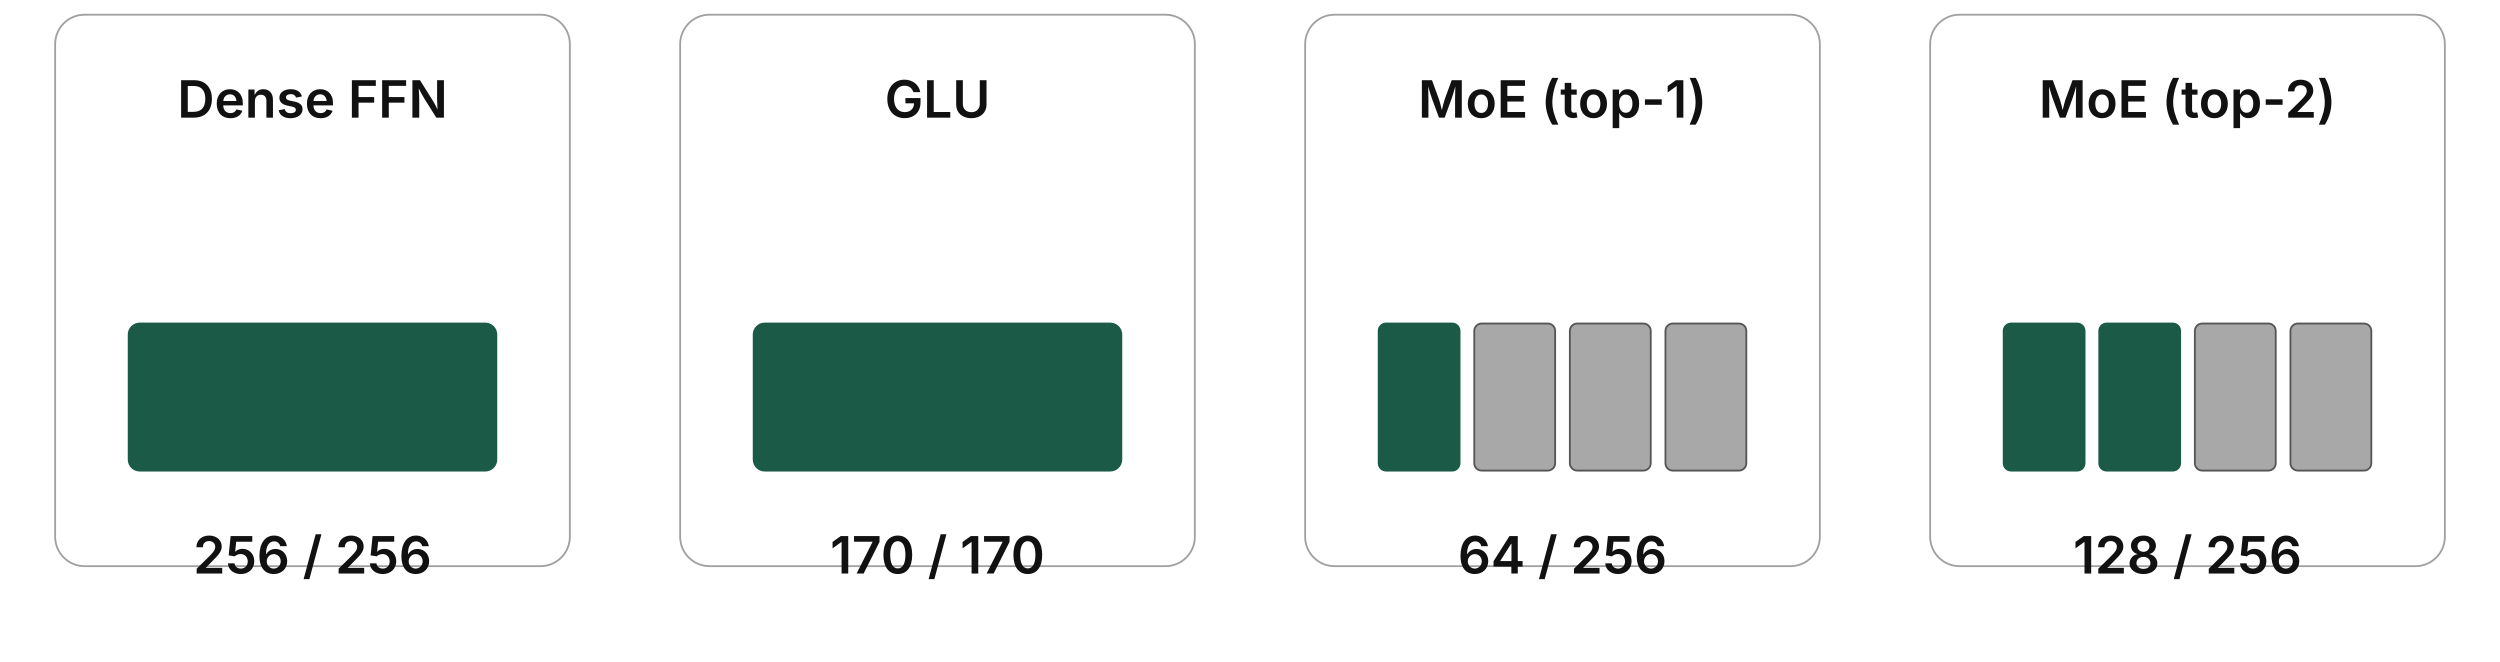
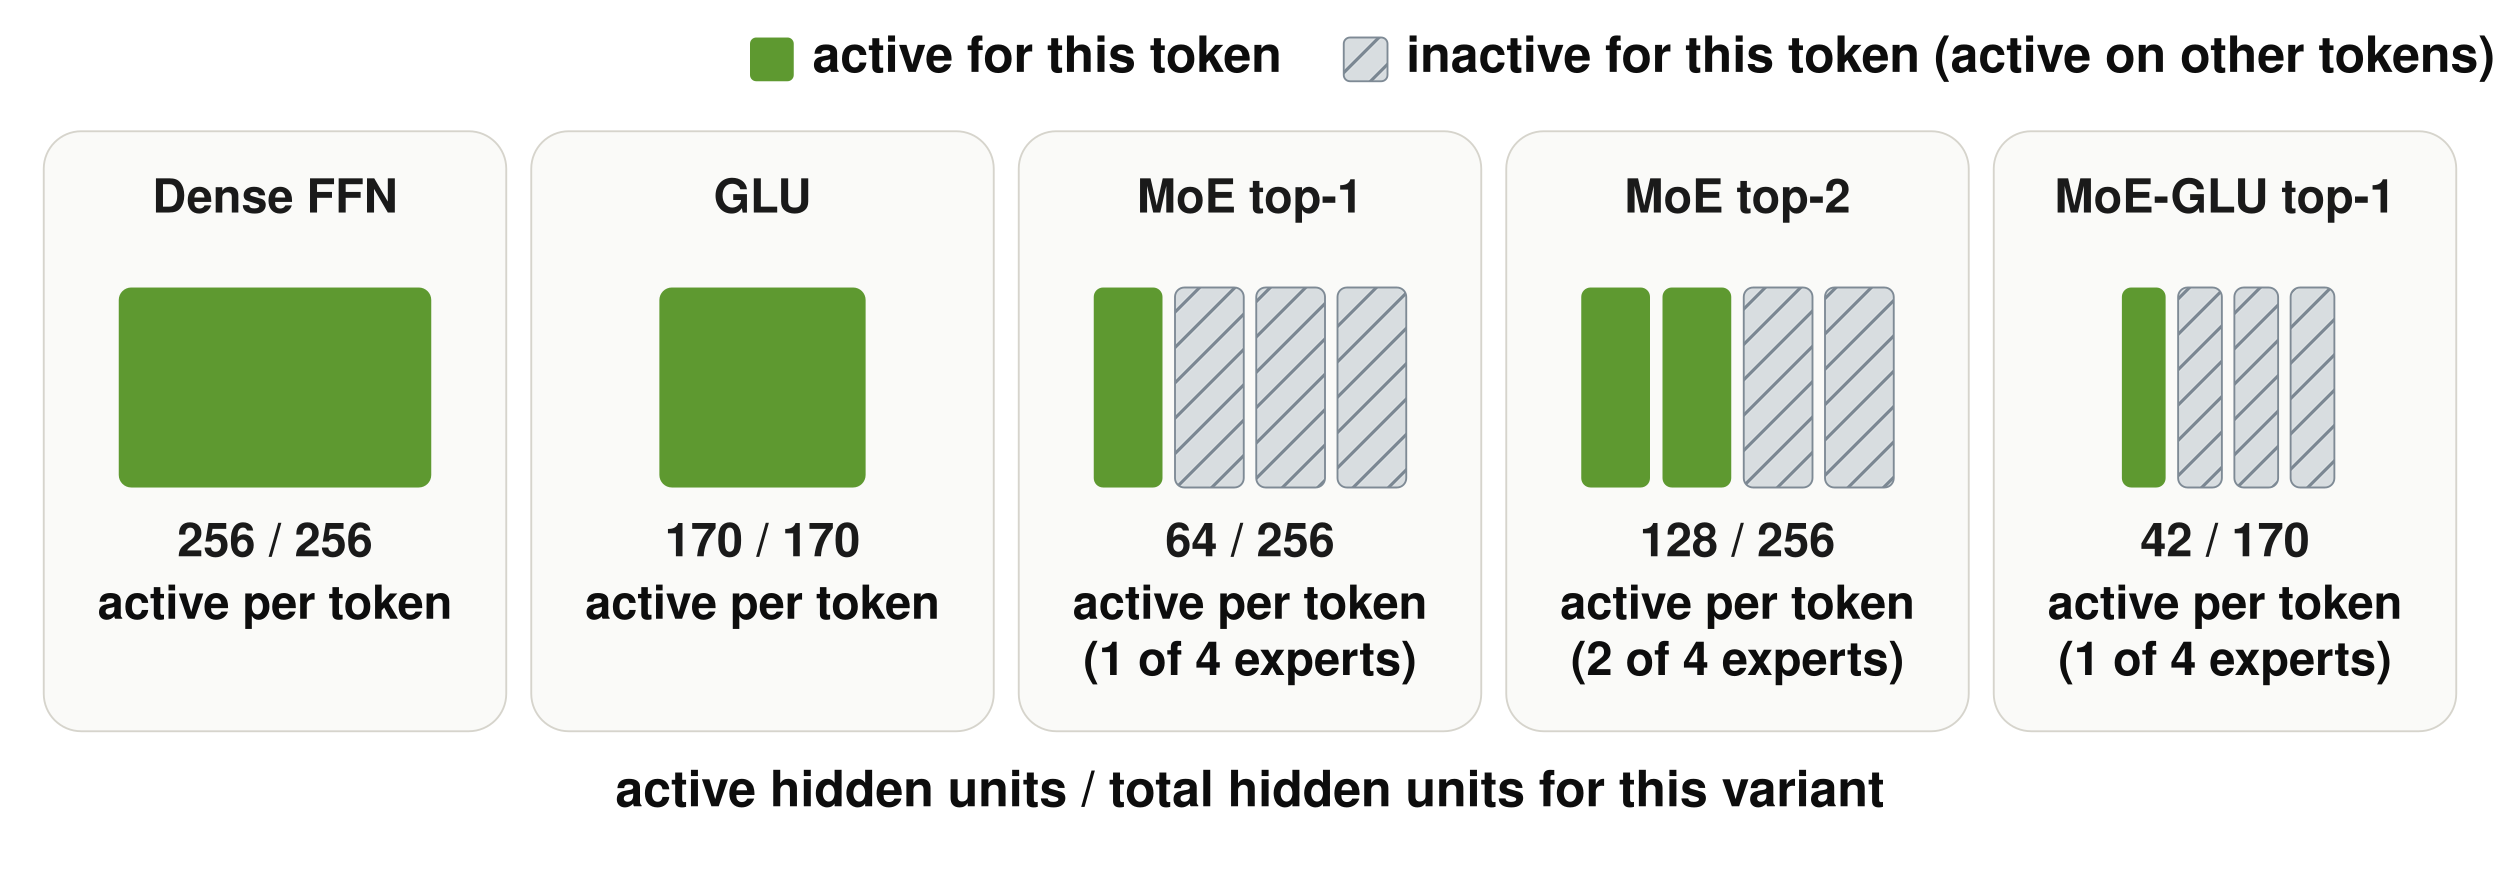
- <svg xmlns="http://www.w3.org/2000/svg" width="100%" viewBox="0 60 680 180" role="img" style="">
-   <rect x="15" y="64" width="140" height="150" rx="8" fill="none" stroke="#a0a0a0" stroke-width="0.5" style="fill:none;stroke:#a0a0a0;color:rgb(255, 255, 255);stroke-width:0.5px;stroke-linecap:butt;stroke-linejoin:miter;opacity:1;font-family:&quot;Anthropic Sans&quot;, -apple-system, &quot;system-ui&quot;, &quot;Segoe UI&quot;, sans-serif;font-size:16px;font-weight:500;text-anchor:start;dominant-baseline:auto" />
-   <text x="85" y="92" text-anchor="middle" style="fill:#111111;stroke:none;color:rgb(255, 255, 255);stroke-width:1px;stroke-linecap:butt;stroke-linejoin:miter;opacity:1;font-family:&quot;Anthropic Sans&quot;, -apple-system, &quot;system-ui&quot;, &quot;Segoe UI&quot;, sans-serif;font-size:14px;font-weight:600;text-anchor:middle;dominant-baseline:auto">Dense FFN</text>
-   <g style="fill:rgb(0, 0, 0);stroke:none;color:rgb(255, 255, 255);stroke-width:1px;stroke-linecap:butt;stroke-linejoin:miter;opacity:1;font-family:&quot;Anthropic Sans&quot;, -apple-system, &quot;system-ui&quot;, &quot;Segoe UI&quot;, sans-serif;font-size:16px;font-weight:500;text-anchor:start;dominant-baseline:auto">
-     <rect x="35" y="148" width="100" height="40" rx="3" stroke-width="0.5" style="fill:#1a5a47;stroke:#1a5a47;color:rgb(255, 255, 255);stroke-width:0.5px;stroke-linecap:butt;stroke-linejoin:miter;opacity:1;font-family:&quot;Anthropic Sans&quot;, -apple-system, &quot;system-ui&quot;, &quot;Segoe UI&quot;, sans-serif;font-size:16px;font-weight:500;text-anchor:start;dominant-baseline:auto" />
-   </g>
-   <text x="85" y="216" text-anchor="middle" style="fill:#111111;stroke:none;color:rgb(255, 255, 255);stroke-width:1px;stroke-linecap:butt;stroke-linejoin:miter;opacity:1;font-family:&quot;Anthropic Sans&quot;, -apple-system, &quot;system-ui&quot;, &quot;Segoe UI&quot;, sans-serif;font-size:14px;font-weight:600;text-anchor:middle;dominant-baseline:auto">256 / 256</text>
-   <rect x="185" y="64" width="140" height="150" rx="8" fill="none" stroke="#a0a0a0" stroke-width="0.5" style="fill:none;stroke:#a0a0a0;color:rgb(255, 255, 255);stroke-width:0.5px;stroke-linecap:butt;stroke-linejoin:miter;opacity:1;font-family:&quot;Anthropic Sans&quot;, -apple-system, &quot;system-ui&quot;, &quot;Segoe UI&quot;, sans-serif;font-size:16px;font-weight:500;text-anchor:start;dominant-baseline:auto" />
-   <text x="255" y="92" text-anchor="middle" style="fill:#111111;stroke:none;color:rgb(255, 255, 255);stroke-width:1px;stroke-linecap:butt;stroke-linejoin:miter;opacity:1;font-family:&quot;Anthropic Sans&quot;, -apple-system, &quot;system-ui&quot;, &quot;Segoe UI&quot;, sans-serif;font-size:14px;font-weight:600;text-anchor:middle;dominant-baseline:auto">GLU</text>
-   <g style="fill:rgb(0, 0, 0);stroke:none;color:rgb(255, 255, 255);stroke-width:1px;stroke-linecap:butt;stroke-linejoin:miter;opacity:1;font-family:&quot;Anthropic Sans&quot;, -apple-system, &quot;system-ui&quot;, &quot;Segoe UI&quot;, sans-serif;font-size:16px;font-weight:500;text-anchor:start;dominant-baseline:auto">
-     <rect x="205" y="148" width="100" height="40" rx="3" stroke-width="0.5" style="fill:#1a5a47;stroke:#1a5a47;color:rgb(255, 255, 255);stroke-width:0.5px;stroke-linecap:butt;stroke-linejoin:miter;opacity:1;font-family:&quot;Anthropic Sans&quot;, -apple-system, &quot;system-ui&quot;, &quot;Segoe UI&quot;, sans-serif;font-size:16px;font-weight:500;text-anchor:start;dominant-baseline:auto" />
-   </g>
-   <text x="255" y="216" text-anchor="middle" style="fill:#111111;stroke:none;color:rgb(255, 255, 255);stroke-width:1px;stroke-linecap:butt;stroke-linejoin:miter;opacity:1;font-family:&quot;Anthropic Sans&quot;, -apple-system, &quot;system-ui&quot;, &quot;Segoe UI&quot;, sans-serif;font-size:14px;font-weight:600;text-anchor:middle;dominant-baseline:auto">170 / 170</text>
-   <rect x="355" y="64" width="140" height="150" rx="8" fill="none" stroke="#a0a0a0" stroke-width="0.5" style="fill:none;stroke:#a0a0a0;color:rgb(255, 255, 255);stroke-width:0.5px;stroke-linecap:butt;stroke-linejoin:miter;opacity:1;font-family:&quot;Anthropic Sans&quot;, -apple-system, &quot;system-ui&quot;, &quot;Segoe UI&quot;, sans-serif;font-size:16px;font-weight:500;text-anchor:start;dominant-baseline:auto" />
-   <text x="425" y="92" text-anchor="middle" style="fill:#111111;stroke:none;color:rgb(255, 255, 255);stroke-width:1px;stroke-linecap:butt;stroke-linejoin:miter;opacity:1;font-family:&quot;Anthropic Sans&quot;, -apple-system, &quot;system-ui&quot;, &quot;Segoe UI&quot;, sans-serif;font-size:14px;font-weight:600;text-anchor:middle;dominant-baseline:auto">MoE (top-1)</text>
-   <g style="fill:rgb(0, 0, 0);stroke:none;color:rgb(255, 255, 255);stroke-width:1px;stroke-linecap:butt;stroke-linejoin:miter;opacity:1;font-family:&quot;Anthropic Sans&quot;, -apple-system, &quot;system-ui&quot;, &quot;Segoe UI&quot;, sans-serif;font-size:16px;font-weight:500;text-anchor:start;dominant-baseline:auto">
-     <rect x="375" y="148" width="22" height="40" rx="2" stroke-width="0.5" style="fill:#1a5a47;stroke:#1a5a47;color:rgb(255, 255, 255);stroke-width:0.5px;stroke-linecap:butt;stroke-linejoin:miter;opacity:1;font-family:&quot;Anthropic Sans&quot;, -apple-system, &quot;system-ui&quot;, &quot;Segoe UI&quot;, sans-serif;font-size:16px;font-weight:500;text-anchor:start;dominant-baseline:auto" />
-   </g>
-   <g style="fill:rgb(0, 0, 0);stroke:none;color:rgb(255, 255, 255);stroke-width:1px;stroke-linecap:butt;stroke-linejoin:miter;opacity:1;font-family:&quot;Anthropic Sans&quot;, -apple-system, &quot;system-ui&quot;, &quot;Segoe UI&quot;, sans-serif;font-size:16px;font-weight:500;text-anchor:start;dominant-baseline:auto">
-     <rect x="401" y="148" width="22" height="40" rx="2" stroke-width="0.5" style="fill:#a8a8a8;stroke:#555555;color:rgb(255, 255, 255);stroke-width:0.5px;stroke-linecap:butt;stroke-linejoin:miter;opacity:1;font-family:&quot;Anthropic Sans&quot;, -apple-system, &quot;system-ui&quot;, &quot;Segoe UI&quot;, sans-serif;font-size:16px;font-weight:500;text-anchor:start;dominant-baseline:auto" />
-     <rect x="427" y="148" width="22" height="40" rx="2" stroke-width="0.5" style="fill:#a8a8a8;stroke:#555555;color:rgb(255, 255, 255);stroke-width:0.5px;stroke-linecap:butt;stroke-linejoin:miter;opacity:1;font-family:&quot;Anthropic Sans&quot;, -apple-system, &quot;system-ui&quot;, &quot;Segoe UI&quot;, sans-serif;font-size:16px;font-weight:500;text-anchor:start;dominant-baseline:auto" />
-     <rect x="453" y="148" width="22" height="40" rx="2" stroke-width="0.5" style="fill:#a8a8a8;stroke:#555555;color:rgb(255, 255, 255);stroke-width:0.5px;stroke-linecap:butt;stroke-linejoin:miter;opacity:1;font-family:&quot;Anthropic Sans&quot;, -apple-system, &quot;system-ui&quot;, &quot;Segoe UI&quot;, sans-serif;font-size:16px;font-weight:500;text-anchor:start;dominant-baseline:auto" />
-   </g>
-   <text x="425" y="216" text-anchor="middle" style="fill:#111111;stroke:none;color:rgb(255, 255, 255);stroke-width:1px;stroke-linecap:butt;stroke-linejoin:miter;opacity:1;font-family:&quot;Anthropic Sans&quot;, -apple-system, &quot;system-ui&quot;, &quot;Segoe UI&quot;, sans-serif;font-size:14px;font-weight:600;text-anchor:middle;dominant-baseline:auto">64 / 256</text>
-   <rect x="525" y="64" width="140" height="150" rx="8" fill="none" stroke="#a0a0a0" stroke-width="0.5" style="fill:none;stroke:#a0a0a0;color:rgb(255, 255, 255);stroke-width:0.5px;stroke-linecap:butt;stroke-linejoin:miter;opacity:1;font-family:&quot;Anthropic Sans&quot;, -apple-system, &quot;system-ui&quot;, &quot;Segoe UI&quot;, sans-serif;font-size:16px;font-weight:500;text-anchor:start;dominant-baseline:auto" />
-   <text x="595" y="92" text-anchor="middle" style="fill:#111111;stroke:none;color:rgb(255, 255, 255);stroke-width:1px;stroke-linecap:butt;stroke-linejoin:miter;opacity:1;font-family:&quot;Anthropic Sans&quot;, -apple-system, &quot;system-ui&quot;, &quot;Segoe UI&quot;, sans-serif;font-size:14px;font-weight:600;text-anchor:middle;dominant-baseline:auto">MoE (top-2)</text>
-   <g style="fill:rgb(0, 0, 0);stroke:none;color:rgb(255, 255, 255);stroke-width:1px;stroke-linecap:butt;stroke-linejoin:miter;opacity:1;font-family:&quot;Anthropic Sans&quot;, -apple-system, &quot;system-ui&quot;, &quot;Segoe UI&quot;, sans-serif;font-size:16px;font-weight:500;text-anchor:start;dominant-baseline:auto">
-     <rect x="545" y="148" width="22" height="40" rx="2" stroke-width="0.5" style="fill:#1a5a47;stroke:#1a5a47;color:rgb(255, 255, 255);stroke-width:0.5px;stroke-linecap:butt;stroke-linejoin:miter;opacity:1;font-family:&quot;Anthropic Sans&quot;, -apple-system, &quot;system-ui&quot;, &quot;Segoe UI&quot;, sans-serif;font-size:16px;font-weight:500;text-anchor:start;dominant-baseline:auto" />
-     <rect x="571" y="148" width="22" height="40" rx="2" stroke-width="0.5" style="fill:#1a5a47;stroke:#1a5a47;color:rgb(255, 255, 255);stroke-width:0.5px;stroke-linecap:butt;stroke-linejoin:miter;opacity:1;font-family:&quot;Anthropic Sans&quot;, -apple-system, &quot;system-ui&quot;, &quot;Segoe UI&quot;, sans-serif;font-size:16px;font-weight:500;text-anchor:start;dominant-baseline:auto" />
-   </g>
-   <g style="fill:rgb(0, 0, 0);stroke:none;color:rgb(255, 255, 255);stroke-width:1px;stroke-linecap:butt;stroke-linejoin:miter;opacity:1;font-family:&quot;Anthropic Sans&quot;, -apple-system, &quot;system-ui&quot;, &quot;Segoe UI&quot;, sans-serif;font-size:16px;font-weight:500;text-anchor:start;dominant-baseline:auto">
-     <rect x="597" y="148" width="22" height="40" rx="2" stroke-width="0.5" style="fill:#a8a8a8;stroke:#555555;color:rgb(255, 255, 255);stroke-width:0.5px;stroke-linecap:butt;stroke-linejoin:miter;opacity:1;font-family:&quot;Anthropic Sans&quot;, -apple-system, &quot;system-ui&quot;, &quot;Segoe UI&quot;, sans-serif;font-size:16px;font-weight:500;text-anchor:start;dominant-baseline:auto" />
-     <rect x="623" y="148" width="22" height="40" rx="2" stroke-width="0.5" style="fill:#a8a8a8;stroke:#555555;color:rgb(255, 255, 255);stroke-width:0.5px;stroke-linecap:butt;stroke-linejoin:miter;opacity:1;font-family:&quot;Anthropic Sans&quot;, -apple-system, &quot;system-ui&quot;, &quot;Segoe UI&quot;, sans-serif;font-size:16px;font-weight:500;text-anchor:start;dominant-baseline:auto" />
-   </g>
-   <text x="595" y="216" text-anchor="middle" style="fill:#111111;stroke:none;color:rgb(255, 255, 255);stroke-width:1px;stroke-linecap:butt;stroke-linejoin:miter;opacity:1;font-family:&quot;Anthropic Sans&quot;, -apple-system, &quot;system-ui&quot;, &quot;Segoe UI&quot;, sans-serif;font-size:14px;font-weight:600;text-anchor:middle;dominant-baseline:auto">128 / 256</text>
+ <svg xmlns="http://www.w3.org/2000/svg" width="100%" viewBox="0 0 800 280" role="img" style="background: #ffffff;">
+   <defs>
+     <pattern id="hatch-inactive" patternUnits="userSpaceOnUse" width="8" height="8" patternTransform="rotate(45)">
+       <rect width="8" height="8" fill="#D8DDE0" />
+       <line x1="0" y1="0" x2="0" y2="8" stroke="#7E8A95" stroke-width="2" />
+     </pattern>
+   </defs>
+   <rect x="240" y="12" width="14" height="14" rx="2" fill="#5E9930" />
+   <text x="260" y="23" font-family="'Helvetica','Arial',sans-serif" font-size="16" font-weight="700" fill="#0D0D0D">active for this token</text>
+   <rect x="430" y="12" width="14" height="14" rx="2" fill="url(#hatch-inactive)" stroke="#7E8A95" stroke-width="0.6" />
+   <text x="450" y="23" font-family="'Helvetica','Arial',sans-serif" font-size="16" font-weight="700" fill="#0D0D0D">inactive for this token (active on other tokens)</text>
+   <rect x="14" y="42" width="148" height="192" rx="12" fill="#FAFAF8" stroke="#D6D4CC" stroke-width="0.6" />
+   <text x="88" y="68" text-anchor="middle" font-family="'Helvetica','Arial',sans-serif" font-size="15" font-weight="700" fill="#1A1A1A">Dense FFN</text>
+   <rect x="38" y="92" width="100" height="64" rx="4" fill="#5E9930" />
+   <text x="88" y="178" text-anchor="middle" font-family="'Helvetica','Arial',sans-serif" font-size="15" font-weight="700" fill="#1A1A1A">256 / 256</text>
+   <text x="88" y="198" text-anchor="middle" font-family="'Helvetica','Arial',sans-serif" font-size="15" font-weight="700" fill="#0D0D0D">active per token</text>
+   <rect x="170" y="42" width="148" height="192" rx="12" fill="#FAFAF8" stroke="#D6D4CC" stroke-width="0.6" />
+   <text x="244" y="68" text-anchor="middle" font-family="'Helvetica','Arial',sans-serif" font-size="15" font-weight="700" fill="#1A1A1A">GLU</text>
+   <rect x="211" y="92" width="66" height="64" rx="4" fill="#5E9930" />
+   <text x="244" y="178" text-anchor="middle" font-family="'Helvetica','Arial',sans-serif" font-size="15" font-weight="700" fill="#1A1A1A">170 / 170</text>
+   <text x="244" y="198" text-anchor="middle" font-family="'Helvetica','Arial',sans-serif" font-size="15" font-weight="700" fill="#0D0D0D">active per token</text>
+   <rect x="326" y="42" width="148" height="192" rx="12" fill="#FAFAF8" stroke="#D6D4CC" stroke-width="0.6" />
+   <text x="400" y="68" text-anchor="middle" font-family="'Helvetica','Arial',sans-serif" font-size="15" font-weight="700" fill="#1A1A1A">MoE top-1</text>
+   <rect x="350" y="92" width="22" height="64" rx="3" fill="#5E9930" />
+   <rect x="376" y="92" width="22" height="64" rx="3" fill="url(#hatch-inactive)" stroke="#7E8A95" stroke-width="0.6" />
+   <rect x="402" y="92" width="22" height="64" rx="3" fill="url(#hatch-inactive)" stroke="#7E8A95" stroke-width="0.6" />
+   <rect x="428" y="92" width="22" height="64" rx="3" fill="url(#hatch-inactive)" stroke="#7E8A95" stroke-width="0.6" />
+   <text x="400" y="178" text-anchor="middle" font-family="'Helvetica','Arial',sans-serif" font-size="15" font-weight="700" fill="#1A1A1A">64 / 256</text>
+   <text x="400" y="198" text-anchor="middle" font-family="'Helvetica','Arial',sans-serif" font-size="15" font-weight="700" fill="#0D0D0D">active per token</text>
+   <text x="400" y="216" text-anchor="middle" font-family="'Helvetica','Arial',sans-serif" font-size="15" font-weight="700" fill="#0D0D0D">(1 of 4 experts)</text>
+   <rect x="482" y="42" width="148" height="192" rx="12" fill="#FAFAF8" stroke="#D6D4CC" stroke-width="0.6" />
+   <text x="556" y="68" text-anchor="middle" font-family="'Helvetica','Arial',sans-serif" font-size="15" font-weight="700" fill="#1A1A1A">MoE top-2</text>
+   <rect x="506" y="92" width="22" height="64" rx="3" fill="#5E9930" />
+   <rect x="532" y="92" width="22" height="64" rx="3" fill="#5E9930" />
+   <rect x="558" y="92" width="22" height="64" rx="3" fill="url(#hatch-inactive)" stroke="#7E8A95" stroke-width="0.6" />
+   <rect x="584" y="92" width="22" height="64" rx="3" fill="url(#hatch-inactive)" stroke="#7E8A95" stroke-width="0.6" />
+   <text x="556" y="178" text-anchor="middle" font-family="'Helvetica','Arial',sans-serif" font-size="15" font-weight="700" fill="#1A1A1A">128 / 256</text>
+   <text x="556" y="198" text-anchor="middle" font-family="'Helvetica','Arial',sans-serif" font-size="15" font-weight="700" fill="#0D0D0D">active per token</text>
+   <text x="556" y="216" text-anchor="middle" font-family="'Helvetica','Arial',sans-serif" font-size="15" font-weight="700" fill="#0D0D0D">(2 of 4 experts)</text>
+   <rect x="638" y="42" width="148" height="192" rx="12" fill="#FAFAF8" stroke="#D6D4CC" stroke-width="0.6" />
+   <text x="712" y="68" text-anchor="middle" font-family="'Helvetica','Arial',sans-serif" font-size="15" font-weight="700" fill="#1A1A1A">MoE-GLU top-1</text>
+   <rect x="679" y="92" width="14" height="64" rx="3" fill="#5E9930" />
+   <rect x="697" y="92" width="14" height="64" rx="3" fill="url(#hatch-inactive)" stroke="#7E8A95" stroke-width="0.6" />
+   <rect x="715" y="92" width="14" height="64" rx="3" fill="url(#hatch-inactive)" stroke="#7E8A95" stroke-width="0.6" />
+   <rect x="733" y="92" width="14" height="64" rx="3" fill="url(#hatch-inactive)" stroke="#7E8A95" stroke-width="0.6" />
+   <text x="712" y="178" text-anchor="middle" font-family="'Helvetica','Arial',sans-serif" font-size="15" font-weight="700" fill="#1A1A1A">42 / 170</text>
+   <text x="712" y="198" text-anchor="middle" font-family="'Helvetica','Arial',sans-serif" font-size="15" font-weight="700" fill="#0D0D0D">active per token</text>
+   <text x="712" y="216" text-anchor="middle" font-family="'Helvetica','Arial',sans-serif" font-size="15" font-weight="700" fill="#0D0D0D">(1 of 4 experts)</text>
+   <text x="400" y="258" text-anchor="middle" font-family="'Helvetica','Arial',sans-serif" font-size="16" font-weight="700" fill="#0D0D0D">active hidden units  /  total hidden units for this variant</text>
</svg>
